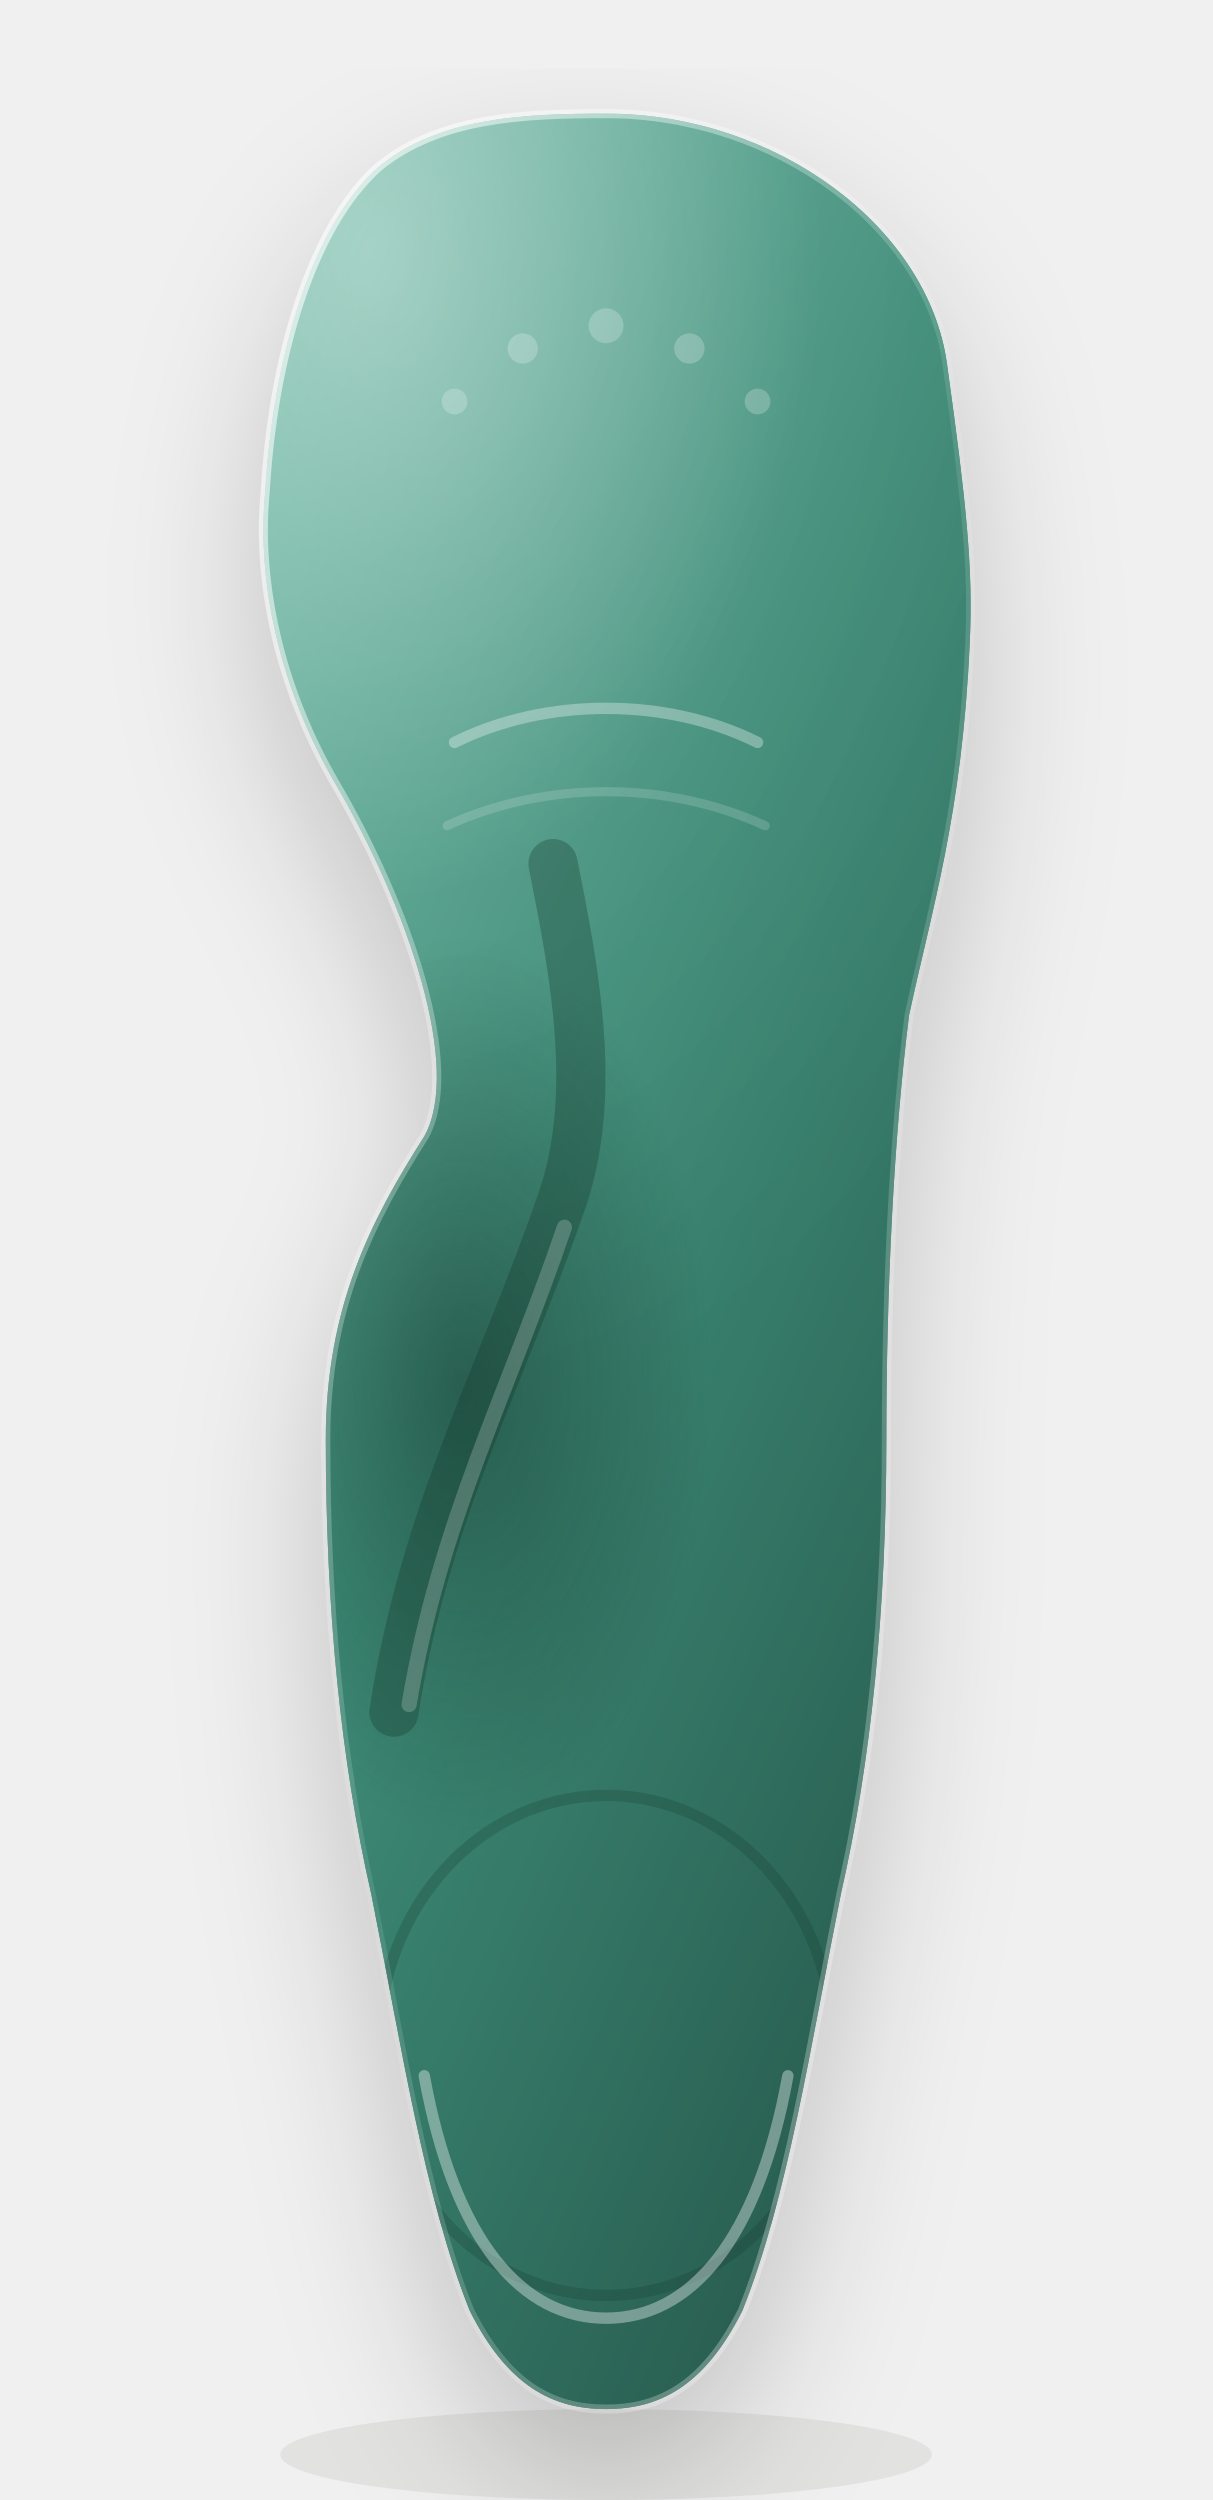
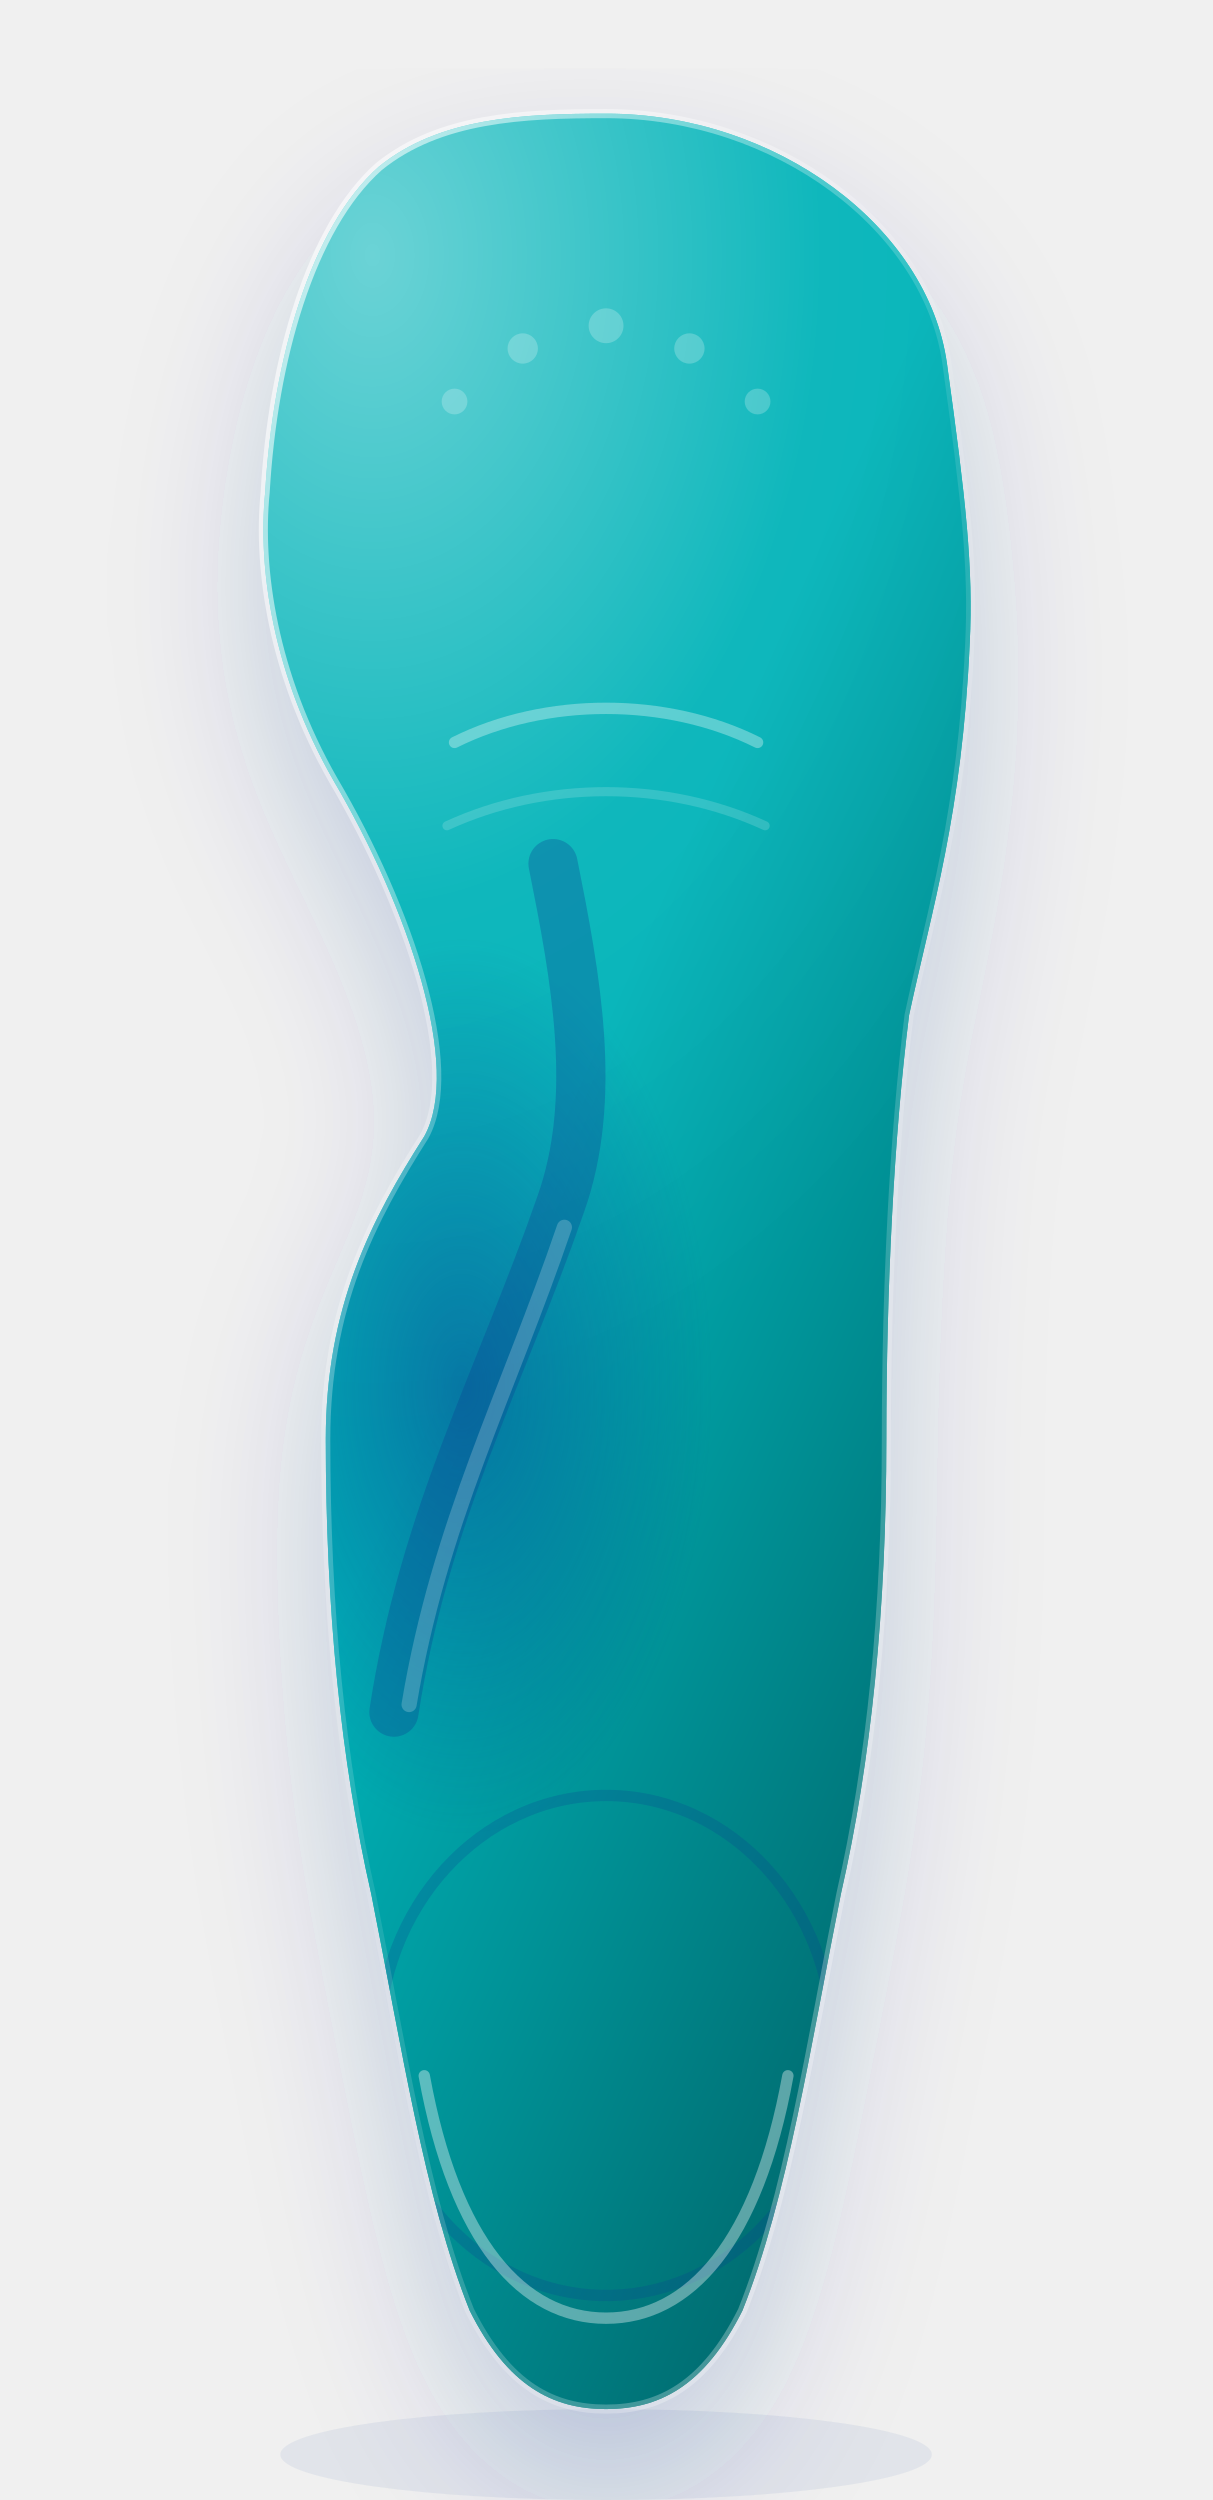
<svg xmlns="http://www.w3.org/2000/svg" viewBox="0 0 320 660" role="img" aria-label="Insole dengan sokongan tegas">
  <defs>
    <linearGradient id="s-body" x1="0.15" y1="0" x2="0.85" y2="1">
-       <stop offset="0" stop-color="#69B5A0" />
-       <stop offset="0.42" stop-color="#3E8C78" />
-       <stop offset="1" stop-color="#25564A" />
+       <stop offset="0" stop-color="#00B3B8" />
+       <stop offset="0.42" stop-color="#00B3B8" />
+       <stop offset="1" stop-color="#005F63" />
    </linearGradient>
    <radialGradient id="s-sheen" cx="0.34" cy="0.24" r="0.72">
      <stop offset="0" stop-color="#ffffff" stop-opacity="0.42" />
      <stop offset="0.55" stop-color="#ffffff" stop-opacity="0.06" />
      <stop offset="1" stop-color="#ffffff" stop-opacity="0" />
    </radialGradient>
    <radialGradient id="s-arch" cx="0.5" cy="0.5" r="0.5">
-       <stop offset="0" stop-color="#123227" stop-opacity="0.5" />
-       <stop offset="1" stop-color="#123227" stop-opacity="0" />
+       <stop offset="0" stop-color="#0B3D91" stop-opacity="0.5" />
+       <stop offset="1" stop-color="#0B3D91" stop-opacity="0" />
    </radialGradient>
    <linearGradient id="s-rim" x1="0.1" y1="0" x2="0.9" y2="1">
      <stop offset="0" stop-color="#ffffff" stop-opacity="0.62" />
      <stop offset="0.5" stop-color="#ffffff" stop-opacity="0.1" />
      <stop offset="1" stop-color="#ffffff" stop-opacity="0.34" />
    </linearGradient>
    <filter id="s-shadow" x="-45%" y="-18%" width="190%" height="145%">
-       <feDropShadow dx="0" dy="18" stdDeviation="20" flood-color="#1A1815" flood-opacity="0.2" />
+       <feDropShadow dx="0" dy="18" stdDeviation="20" flood-color="#0B3D91" flood-opacity="0.2" />
    </filter>
    <path id="s-shape" d="M160,30          C205,30 245,60 250,96          C255,132 257,150 256,170          C254,215 246,240 240,268          C236,300 234,340 234,380          C234,425 230,465 222,500          C214,540 208,580 196,610          C186,630 174,636 160,636          C146,636 134,630 124,610          C112,580 106,540 98,500          C90,465 86,425 86,380          C86,345 98,322 112,300          C122,282 108,240 88,206          C72,178 68,150 70,130          C72,95 82,60 100,44          C116,31 138,30 160,30 Z" />
    <clipPath id="s-clip">
      <use href="#s-shape" />
    </clipPath>
  </defs>
-   <ellipse cx="160" cy="648" rx="86" ry="12" fill="#1A1815" opacity="0.07" />
+   <ellipse cx="160" cy="648" rx="86" ry="12" fill="#0B3D91" opacity="0.07" />
  <g filter="url(#s-shadow)">
    <use href="#s-shape" fill="url(#s-body)" />
  </g>
  <g clip-path="url(#s-clip)">
    <use href="#s-shape" fill="url(#s-body)" />
    <ellipse cx="146" cy="180" rx="150" ry="215" fill="url(#s-sheen)" />
    <ellipse cx="122" cy="366" rx="66" ry="118" fill="url(#s-arch)" />
-     <path d="M104,452 C112,400 132,364 148,318 C158,290 152,258 146,228" fill="none" stroke="#123227" stroke-opacity="0.3" stroke-width="13" stroke-linecap="round" />
+     <path d="M104,452 C112,400 132,364 148,318 C158,290 152,258 146,228" fill="none" stroke="#0B3D91" stroke-opacity="0.3" stroke-width="13" stroke-linecap="round" />
    <path d="M108,450 C116,402 134,368 149,324" fill="none" stroke="#ffffff" stroke-opacity="0.2" stroke-width="4" stroke-linecap="round" />
-     <ellipse cx="160" cy="540" rx="60" ry="66" fill="none" stroke="#123227" stroke-opacity="0.22" stroke-width="3" />
+     <ellipse cx="160" cy="540" rx="60" ry="66" fill="none" stroke="#0B3D91" stroke-opacity="0.22" stroke-width="3" />
    <path d="M112,548 C120,592 138,612 160,612 C182,612 200,592 208,548" fill="none" stroke="#ffffff" stroke-opacity="0.36" stroke-width="3" stroke-linecap="round" />
    <path d="M120,196 C144,184 176,184 200,196" fill="none" stroke="#ffffff" stroke-opacity="0.32" stroke-width="3" stroke-linecap="round" />
    <path d="M118,218 C144,206 176,206 202,218" fill="none" stroke="#ffffff" stroke-opacity="0.16" stroke-width="2.4" stroke-linecap="round" />
  </g>
  <use href="#s-shape" fill="none" stroke="url(#s-rim)" stroke-width="2.4" />
  <g fill="#ffffff" opacity="0.22">
    <circle cx="138" cy="92" r="4" />
    <circle cx="160" cy="86" r="4.6" />
    <circle cx="182" cy="92" r="4" />
    <circle cx="200" cy="106" r="3.4" />
    <circle cx="120" cy="106" r="3.4" />
  </g>
</svg>
